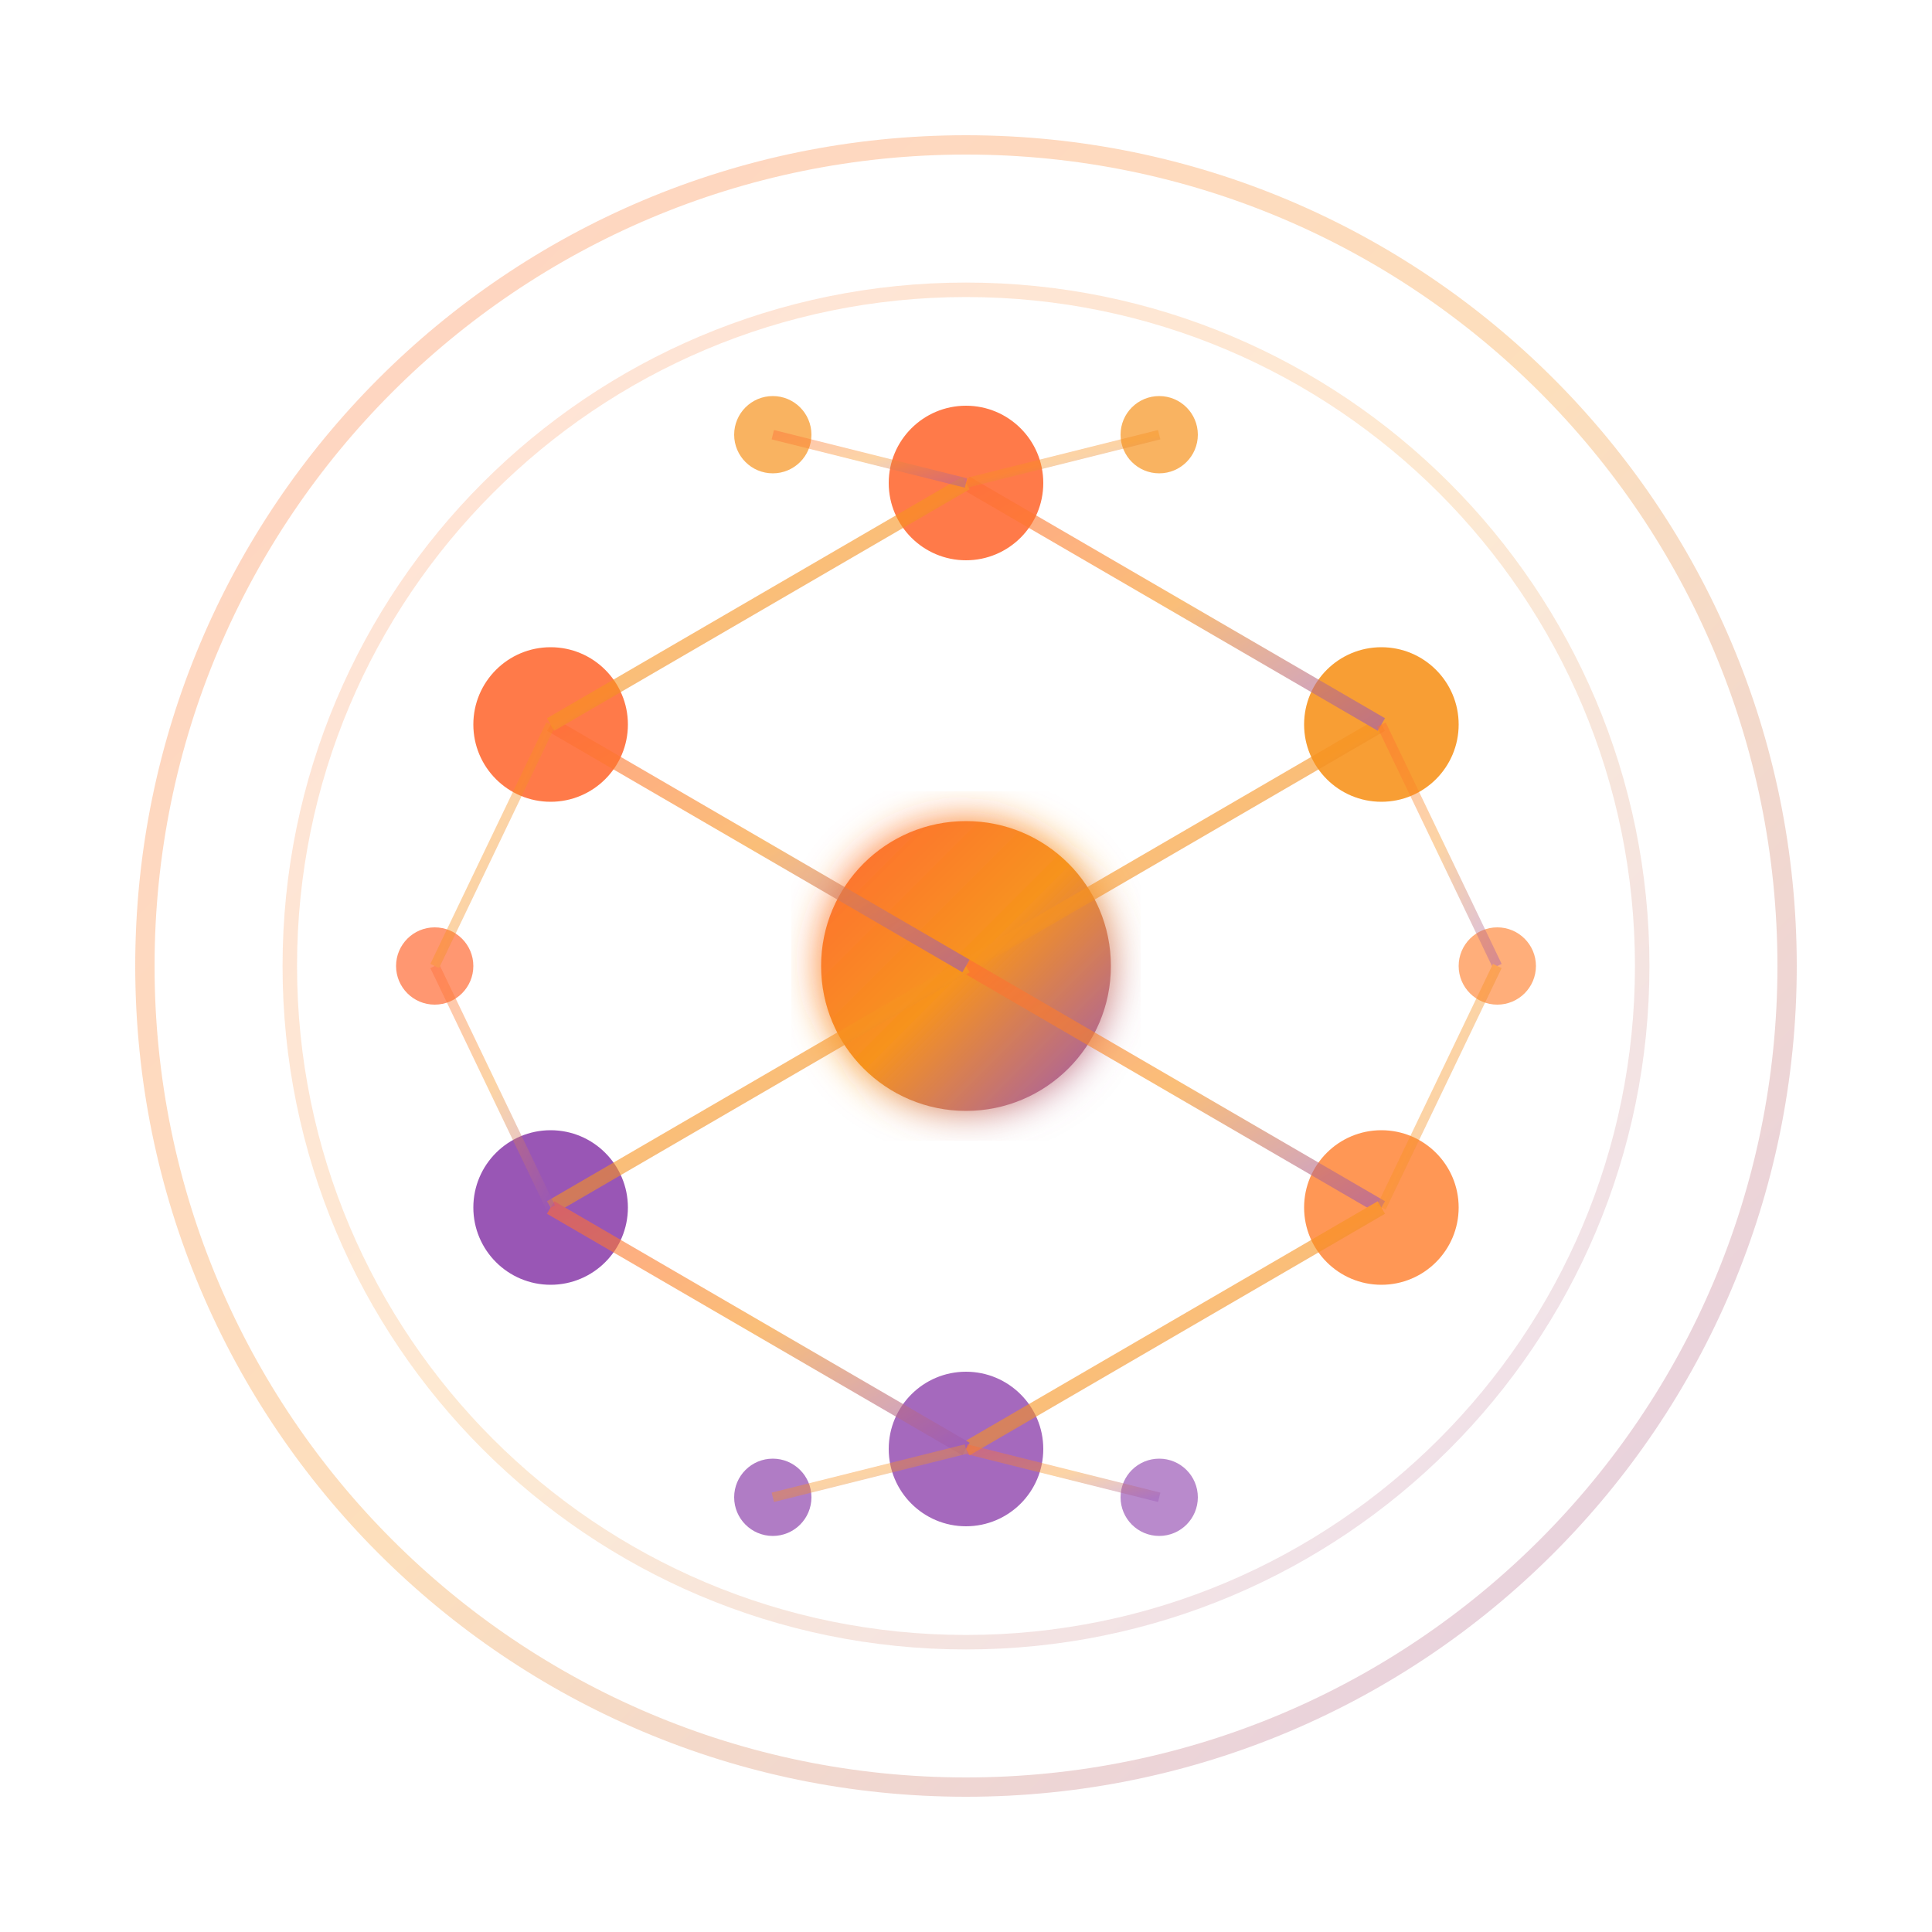
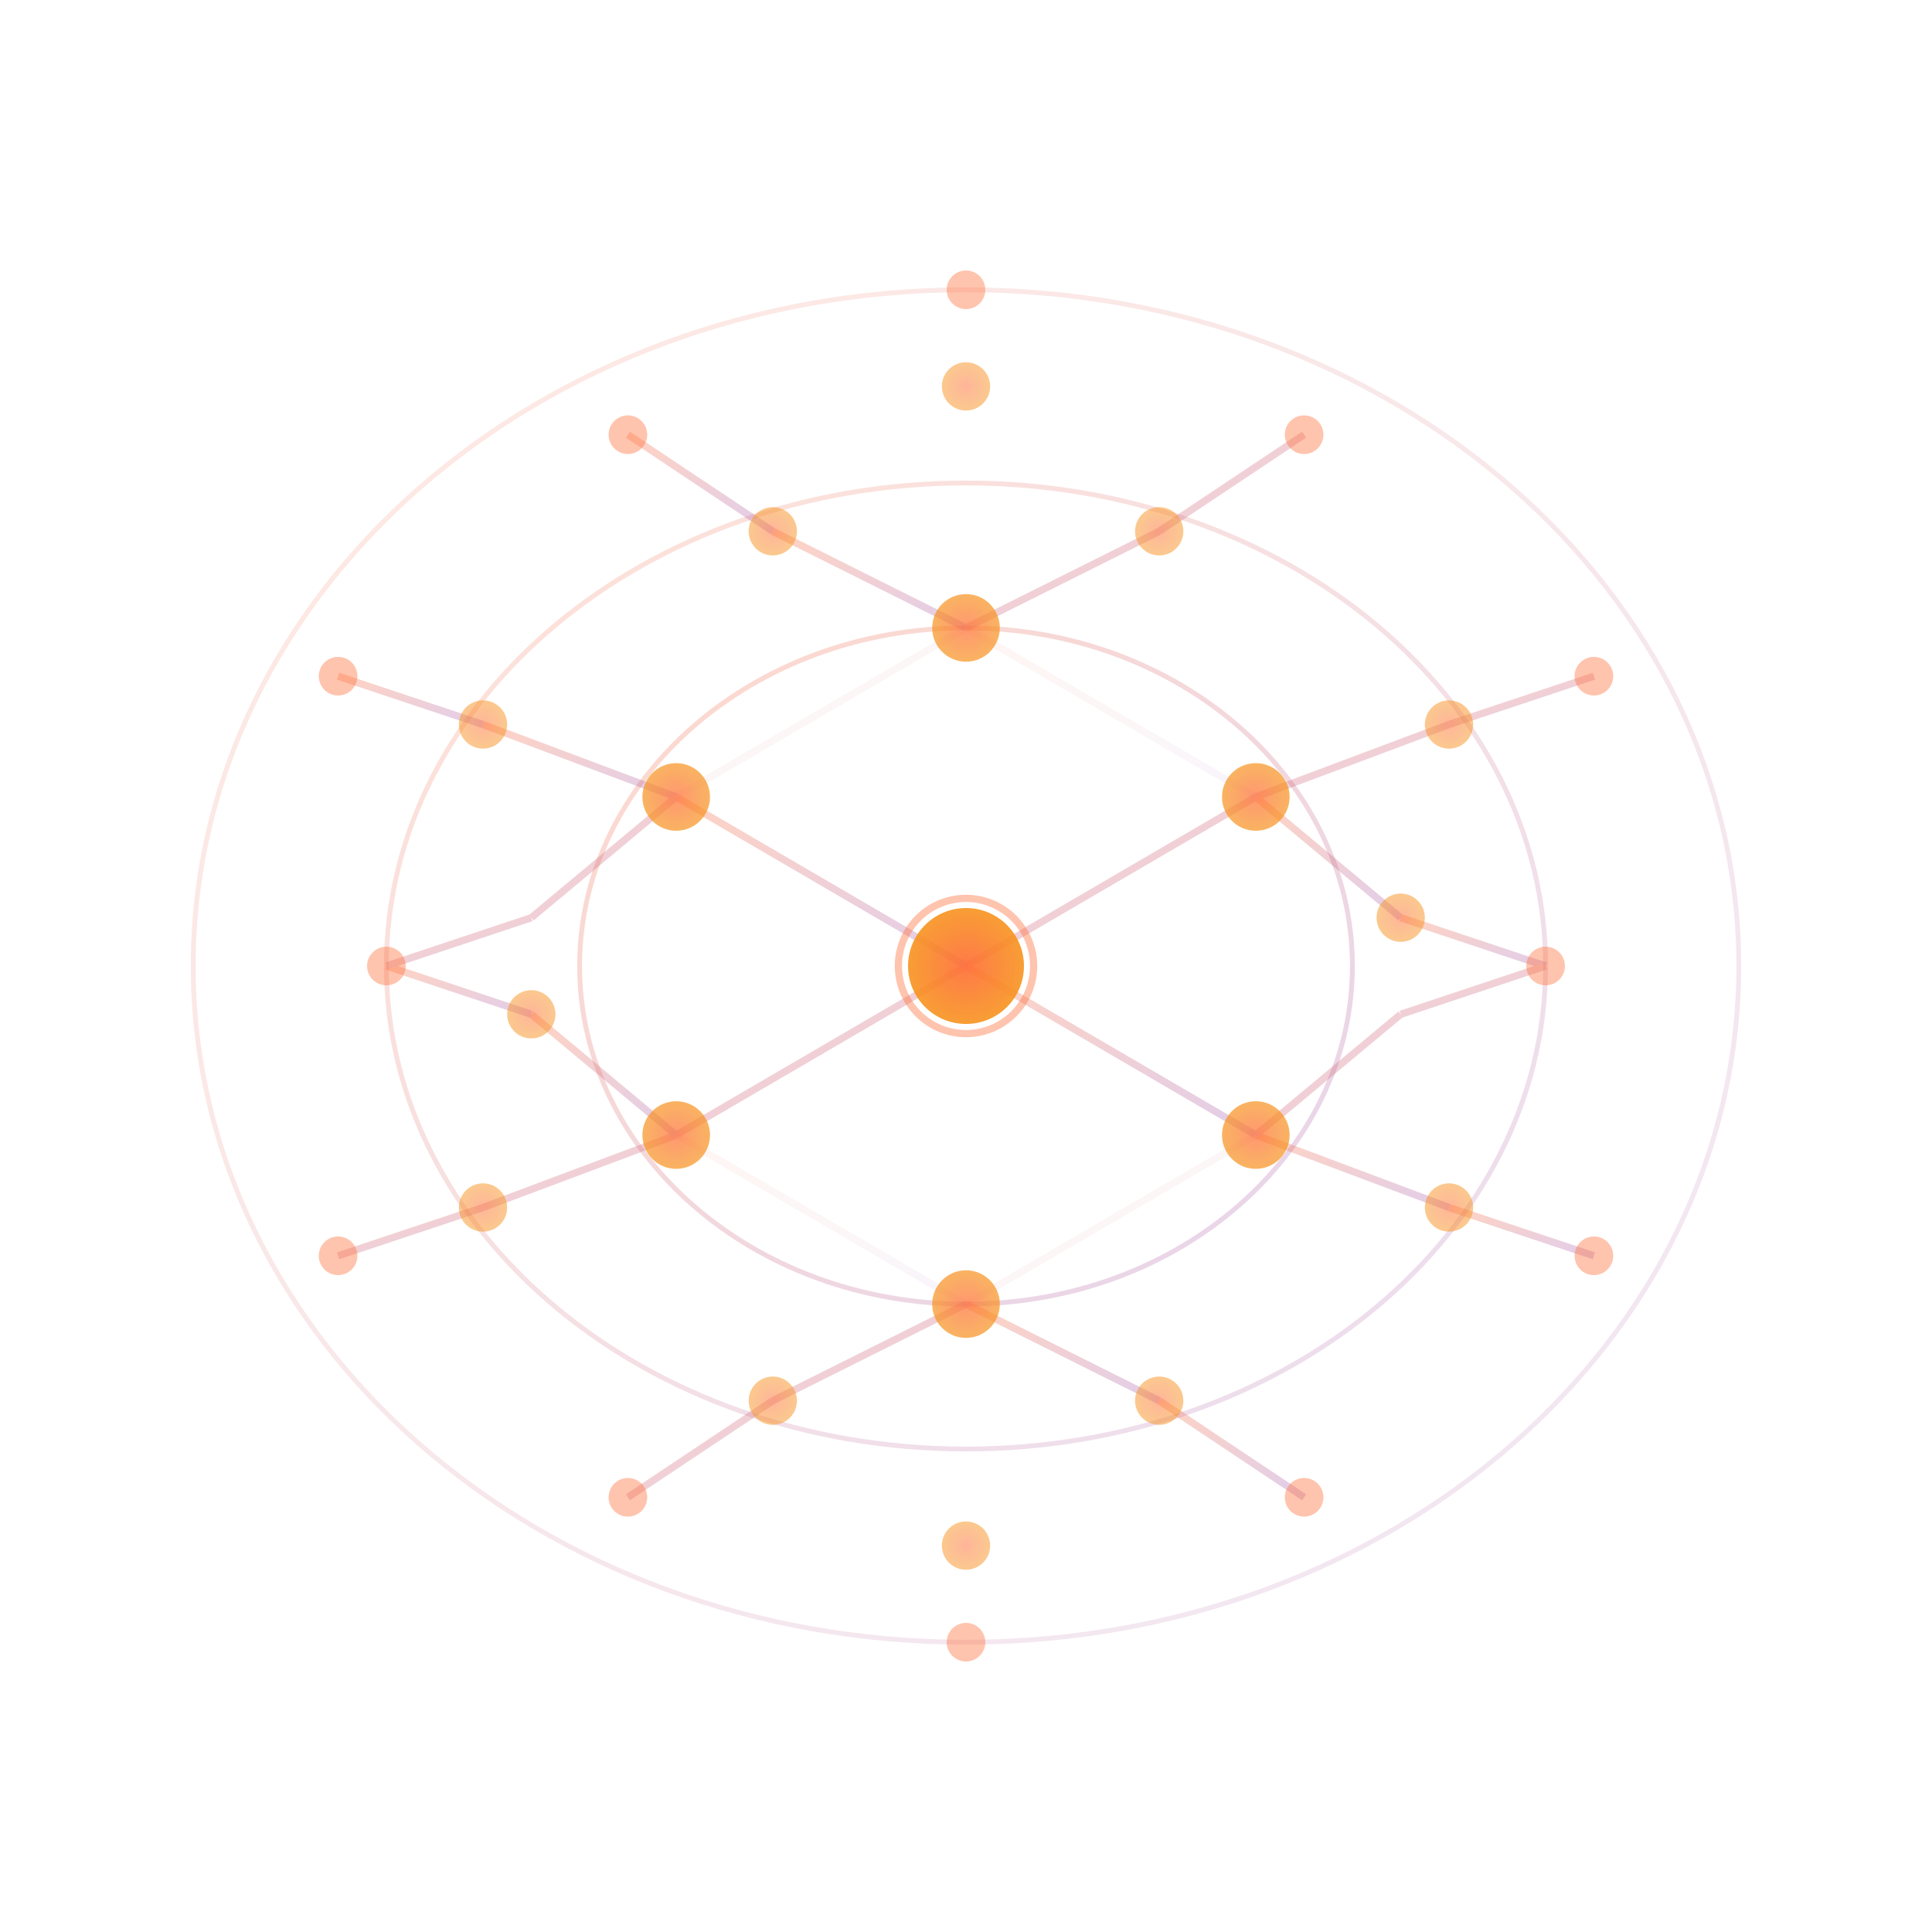
- <svg xmlns="http://www.w3.org/2000/svg" viewBox="0 0 200 200">
+ <svg xmlns="http://www.w3.org/2000/svg" viewBox="0 0 400 400">
  <defs>
-     <linearGradient id="mainGradient" x1="0%" y1="0%" x2="100%" y2="100%">
+     <linearGradient id="lineGradient" x1="0%" y1="0%" x2="100%" y2="100%">
      <stop offset="0%" style="stop-color:#FF6B35" />
-       <stop offset="50%" style="stop-color:#F7931E" />
      <stop offset="100%" style="stop-color:#9B59B6" />
    </linearGradient>
-     <filter id="glow">
-       <feGaussianBlur stdDeviation="2" result="coloredBlur" />
-       <feMerge>
-         <feMergeNode in="coloredBlur" />
-         <feMergeNode in="SourceGraphic" />
-       </feMerge>
-     </filter>
+     <radialGradient id="nodeGradient">
+       <stop offset="0%" style="stop-color:#FF6B35" />
+       <stop offset="100%" style="stop-color:#F7931E" />
+     </radialGradient>
  </defs>
-   <circle cx="100" cy="100" r="85" fill="none" stroke="url(#mainGradient)" stroke-width="2" opacity="0.3" />
-   <circle cx="100" cy="100" r="70" fill="none" stroke="url(#mainGradient)" stroke-width="1.5" opacity="0.2" />
-   <circle cx="100" cy="100" r="15" fill="url(#mainGradient)" filter="url(#glow)" />
-   <circle cx="100" cy="50" r="8" fill="#FF6B35" opacity="0.9" />
-   <circle cx="143" cy="75" r="8" fill="#F7931E" opacity="0.9" />
-   <circle cx="143" cy="125" r="8" fill="#FF8C42" opacity="0.9" />
-   <circle cx="100" cy="150" r="8" fill="#9B59B6" opacity="0.9" />
-   <circle cx="57" cy="125" r="8" fill="#8E44AD" opacity="0.9" />
-   <circle cx="57" cy="75" r="8" fill="#FF6B35" opacity="0.9" />
-   <circle cx="120" cy="45" r="4" fill="#F7931E" opacity="0.7" />
-   <circle cx="155" cy="100" r="4" fill="#FF8C42" opacity="0.7" />
-   <circle cx="120" cy="155" r="4" fill="#9B59B6" opacity="0.7" />
-   <circle cx="80" cy="155" r="4" fill="#8E44AD" opacity="0.7" />
-   <circle cx="45" cy="100" r="4" fill="#FF6B35" opacity="0.7" />
-   <circle cx="80" cy="45" r="4" fill="#F7931E" opacity="0.7" />
-   <g stroke="url(#mainGradient)" stroke-width="1.5" opacity="0.6">
-     <line x1="100" y1="100" x2="100" y2="50" />
-     <line x1="100" y1="100" x2="143" y2="75" />
-     <line x1="100" y1="100" x2="143" y2="125" />
-     <line x1="100" y1="100" x2="100" y2="150" />
-     <line x1="100" y1="100" x2="57" y2="125" />
-     <line x1="100" y1="100" x2="57" y2="75" />
-     <line x1="100" y1="50" x2="143" y2="75" />
-     <line x1="143" y1="75" x2="143" y2="125" />
-     <line x1="143" y1="125" x2="100" y2="150" />
-     <line x1="100" y1="150" x2="57" y2="125" />
-     <line x1="57" y1="125" x2="57" y2="75" />
-     <line x1="57" y1="75" x2="100" y2="50" />
+   <ellipse cx="200" cy="200" rx="160" ry="140" fill="none" stroke="url(#lineGradient)" stroke-width="1" opacity="0.15" />
+   <ellipse cx="200" cy="200" rx="120" ry="100" fill="none" stroke="url(#lineGradient)" stroke-width="1" opacity="0.2" />
+   <ellipse cx="200" cy="200" rx="80" ry="70" fill="none" stroke="url(#lineGradient)" stroke-width="1" opacity="0.25" />
+   <g stroke="url(#lineGradient)" stroke-width="1.5" fill="none" opacity="0.3">
+     <line x1="200" y1="200" x2="200" y2="130" />
+     <line x1="200" y1="200" x2="260" y2="165" />
+     <line x1="200" y1="200" x2="260" y2="235" />
+     <line x1="200" y1="200" x2="200" y2="270" />
+     <line x1="200" y1="200" x2="140" y2="235" />
+     <line x1="200" y1="200" x2="140" y2="165" />
+     <line x1="200" y1="130" x2="200" y2="80" />
+     <line x1="200" y1="130" x2="240" y2="110" />
+     <line x1="200" y1="130" x2="160" y2="110" />
+     <line x1="260" y1="165" x2="300" y2="150" />
+     <line x1="260" y1="165" x2="290" y2="190" />
+     <line x1="260" y1="235" x2="300" y2="250" />
+     <line x1="260" y1="235" x2="290" y2="210" />
+     <line x1="200" y1="270" x2="200" y2="320" />
+     <line x1="200" y1="270" x2="240" y2="290" />
+     <line x1="200" y1="270" x2="160" y2="290" />
+     <line x1="140" y1="235" x2="100" y2="250" />
+     <line x1="140" y1="235" x2="110" y2="210" />
+     <line x1="140" y1="165" x2="100" y2="150" />
+     <line x1="140" y1="165" x2="110" y2="190" />
+     <line x1="200" y1="80" x2="200" y2="60" />
+     <line x1="240" y1="110" x2="270" y2="90" />
+     <line x1="160" y1="110" x2="130" y2="90" />
+     <line x1="300" y1="150" x2="330" y2="140" />
+     <line x1="290" y1="190" x2="320" y2="200" />
+     <line x1="300" y1="250" x2="330" y2="260" />
+     <line x1="290" y1="210" x2="320" y2="200" />
+     <line x1="200" y1="320" x2="200" y2="340" />
+     <line x1="240" y1="290" x2="270" y2="310" />
+     <line x1="160" y1="290" x2="130" y2="310" />
+     <line x1="100" y1="250" x2="70" y2="260" />
+     <line x1="110" y1="210" x2="80" y2="200" />
+     <line x1="100" y1="150" x2="70" y2="140" />
+     <line x1="110" y1="190" x2="80" y2="200" />
+     <line x1="200" y1="130" x2="260" y2="165" opacity="0.2" />
+     <line x1="260" y1="165" x2="260" y2="235" opacity="0.2" />
+     <line x1="260" y1="235" x2="200" y2="270" opacity="0.2" />
+     <line x1="200" y1="270" x2="140" y2="235" opacity="0.2" />
+     <line x1="140" y1="235" x2="140" y2="165" opacity="0.2" />
+     <line x1="140" y1="165" x2="200" y2="130" opacity="0.2" />
  </g>
-   <g stroke="url(#mainGradient)" stroke-width="1" opacity="0.4">
-     <line x1="100" y1="50" x2="120" y2="45" />
-     <line x1="100" y1="50" x2="80" y2="45" />
-     <line x1="143" y1="75" x2="155" y2="100" />
-     <line x1="143" y1="125" x2="155" y2="100" />
-     <line x1="100" y1="150" x2="120" y2="155" />
-     <line x1="100" y1="150" x2="80" y2="155" />
-     <line x1="57" y1="125" x2="45" y2="100" />
-     <line x1="57" y1="75" x2="45" y2="100" />
+   <g fill="#FF6B35" opacity="0.4">
+     <circle cx="200" cy="60" r="4" />
+     <circle cx="270" cy="90" r="4" />
+     <circle cx="330" cy="140" r="4" />
+     <circle cx="320" cy="200" r="4" />
+     <circle cx="330" cy="260" r="4" />
+     <circle cx="270" cy="310" r="4" />
+     <circle cx="200" cy="340" r="4" />
+     <circle cx="130" cy="310" r="4" />
+     <circle cx="70" cy="260" r="4" />
+     <circle cx="80" cy="200" r="4" />
+     <circle cx="70" cy="140" r="4" />
+     <circle cx="130" cy="90" r="4" />
  </g>
+   <g fill="url(#nodeGradient)" opacity="0.5">
+     <circle cx="200" cy="80" r="5" />
+     <circle cx="240" cy="110" r="5" />
+     <circle cx="300" cy="150" r="5" />
+     <circle cx="290" cy="190" r="5" />
+     <circle cx="300" cy="250" r="5" />
+     <circle cx="240" cy="290" r="5" />
+     <circle cx="200" cy="320" r="5" />
+     <circle cx="160" cy="290" r="5" />
+     <circle cx="100" cy="250" r="5" />
+     <circle cx="110" cy="210" r="5" />
+     <circle cx="100" cy="150" r="5" />
+     <circle cx="160" cy="110" r="5" />
+   </g>
+   <g fill="url(#nodeGradient)" opacity="0.7">
+     <circle cx="200" cy="130" r="7" />
+     <circle cx="260" cy="165" r="7" />
+     <circle cx="260" cy="235" r="7" />
+     <circle cx="200" cy="270" r="7" />
+     <circle cx="140" cy="235" r="7" />
+     <circle cx="140" cy="165" r="7" />
+   </g>
+   <circle cx="200" cy="200" r="12" fill="url(#nodeGradient)" opacity="0.9" />
+   <circle cx="200" cy="200" r="14" stroke="#FF6B35" stroke-width="1.5" fill="none" opacity="0.4" />
</svg>
